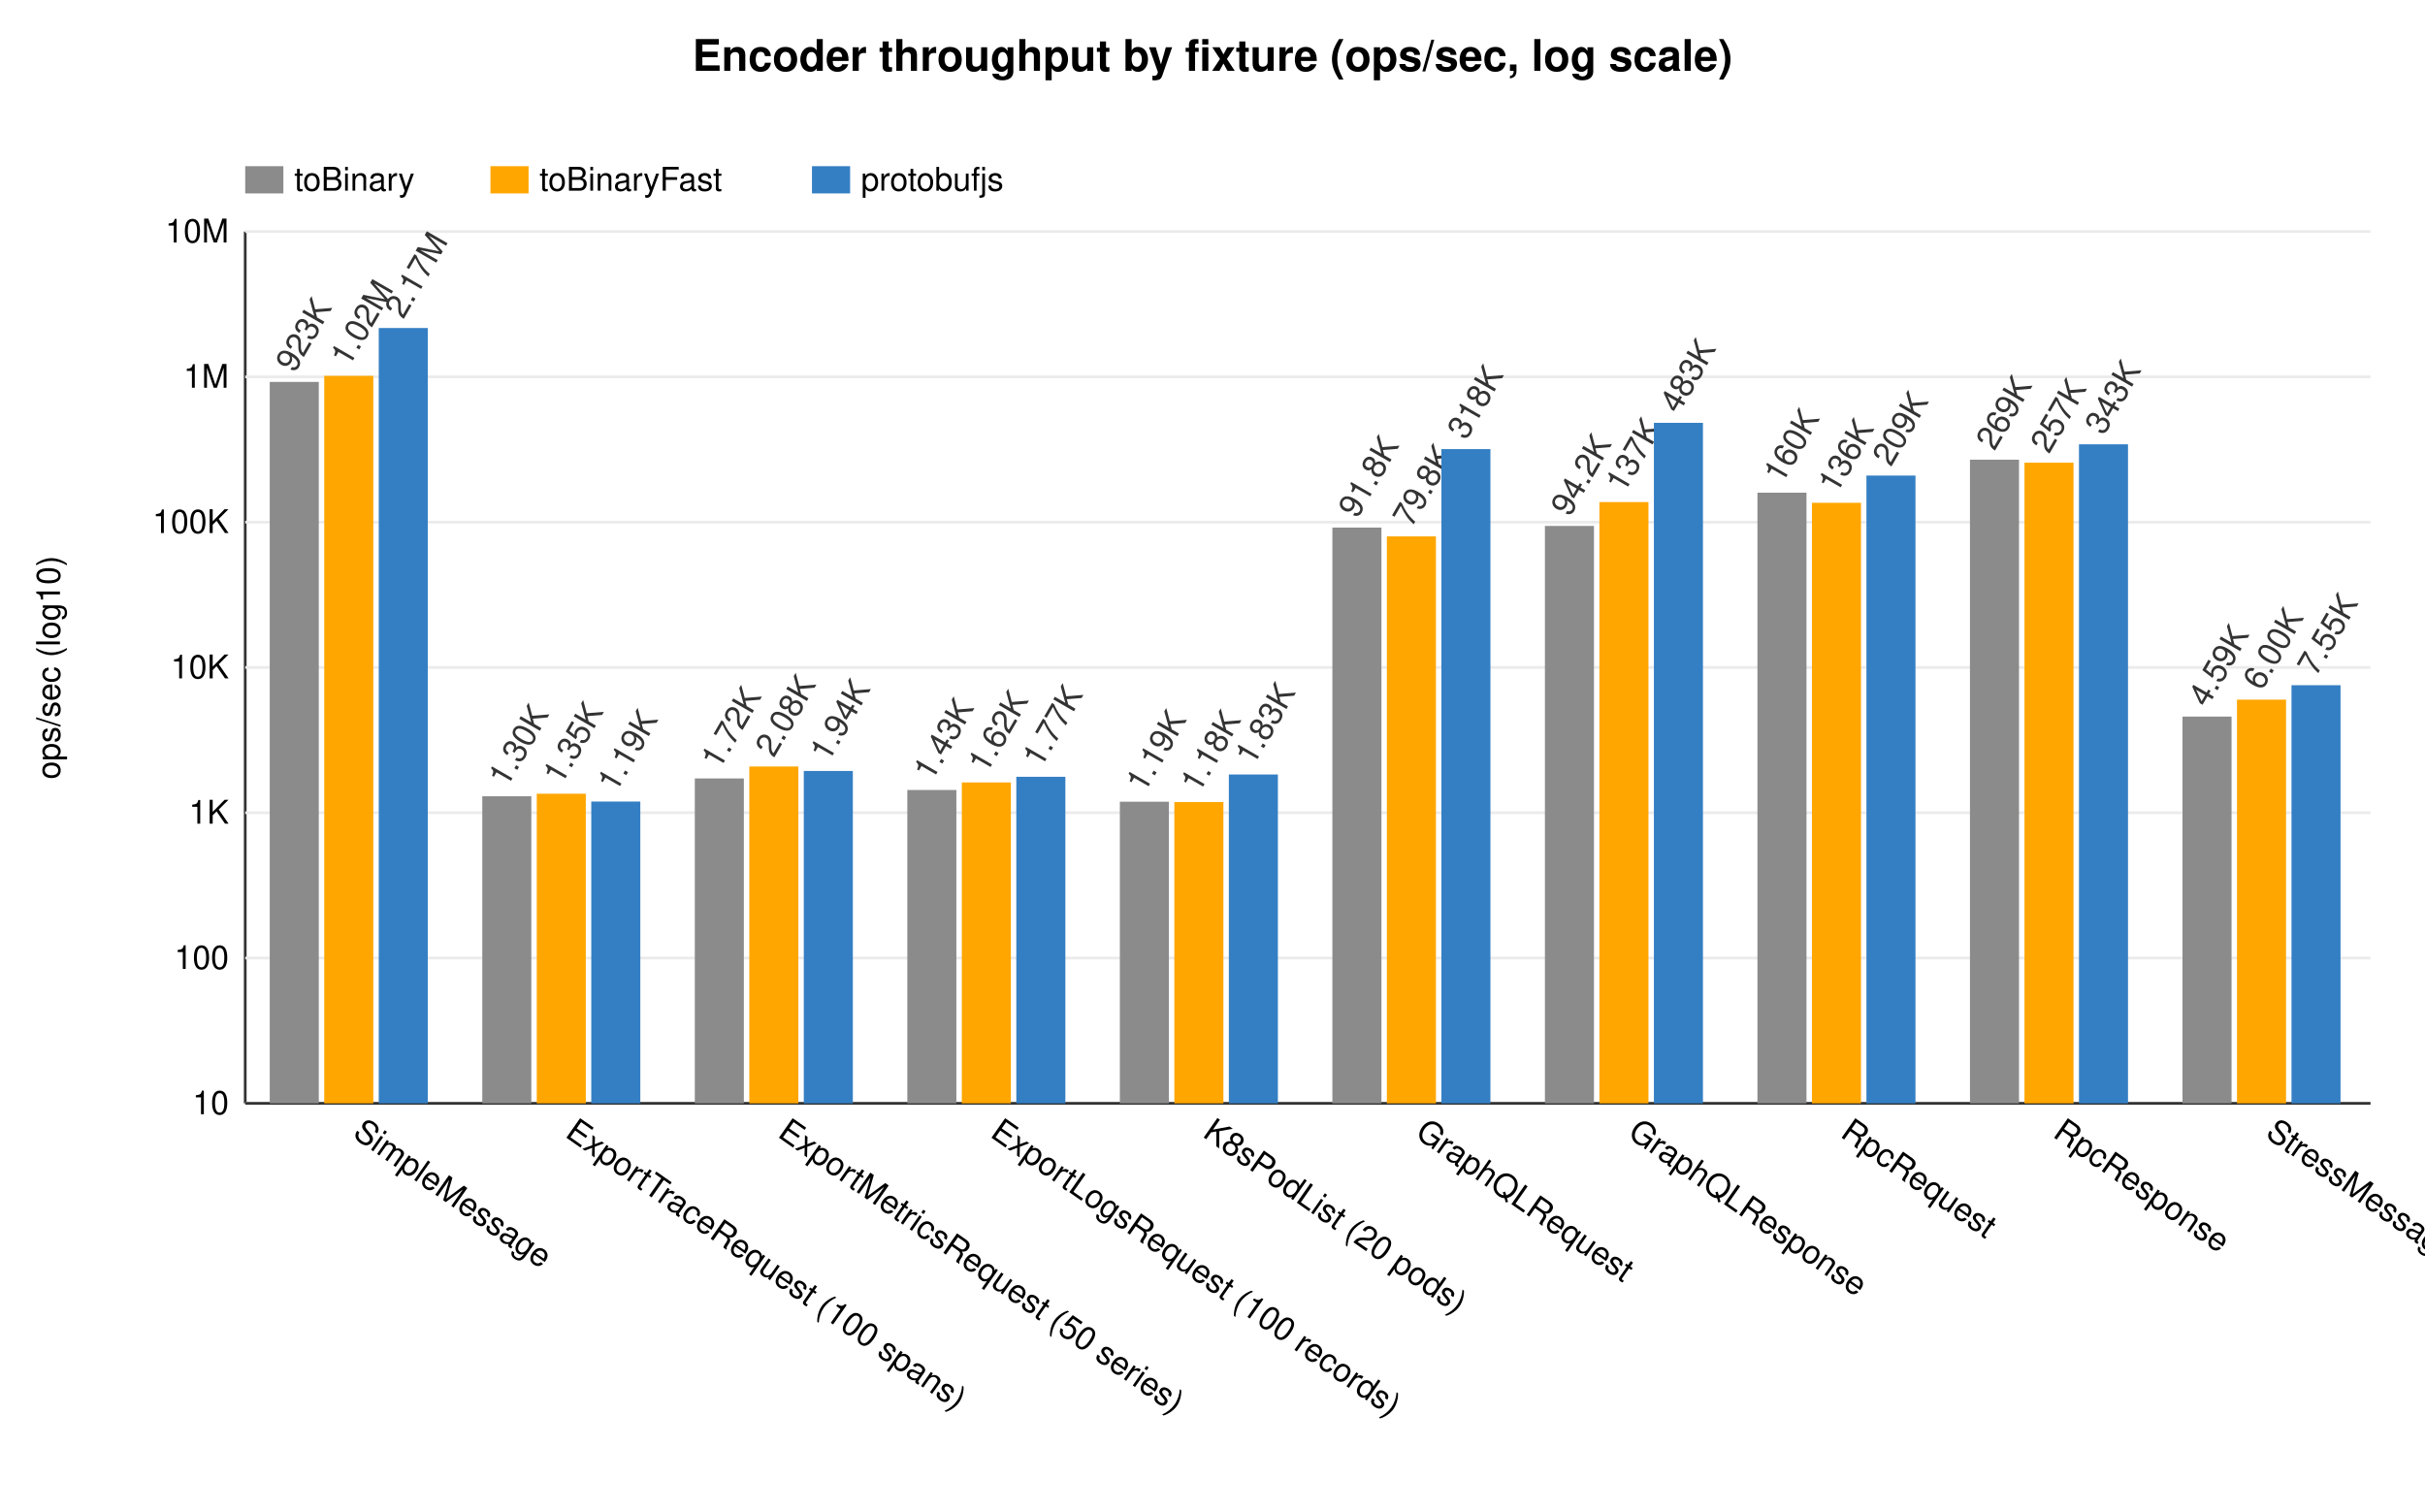
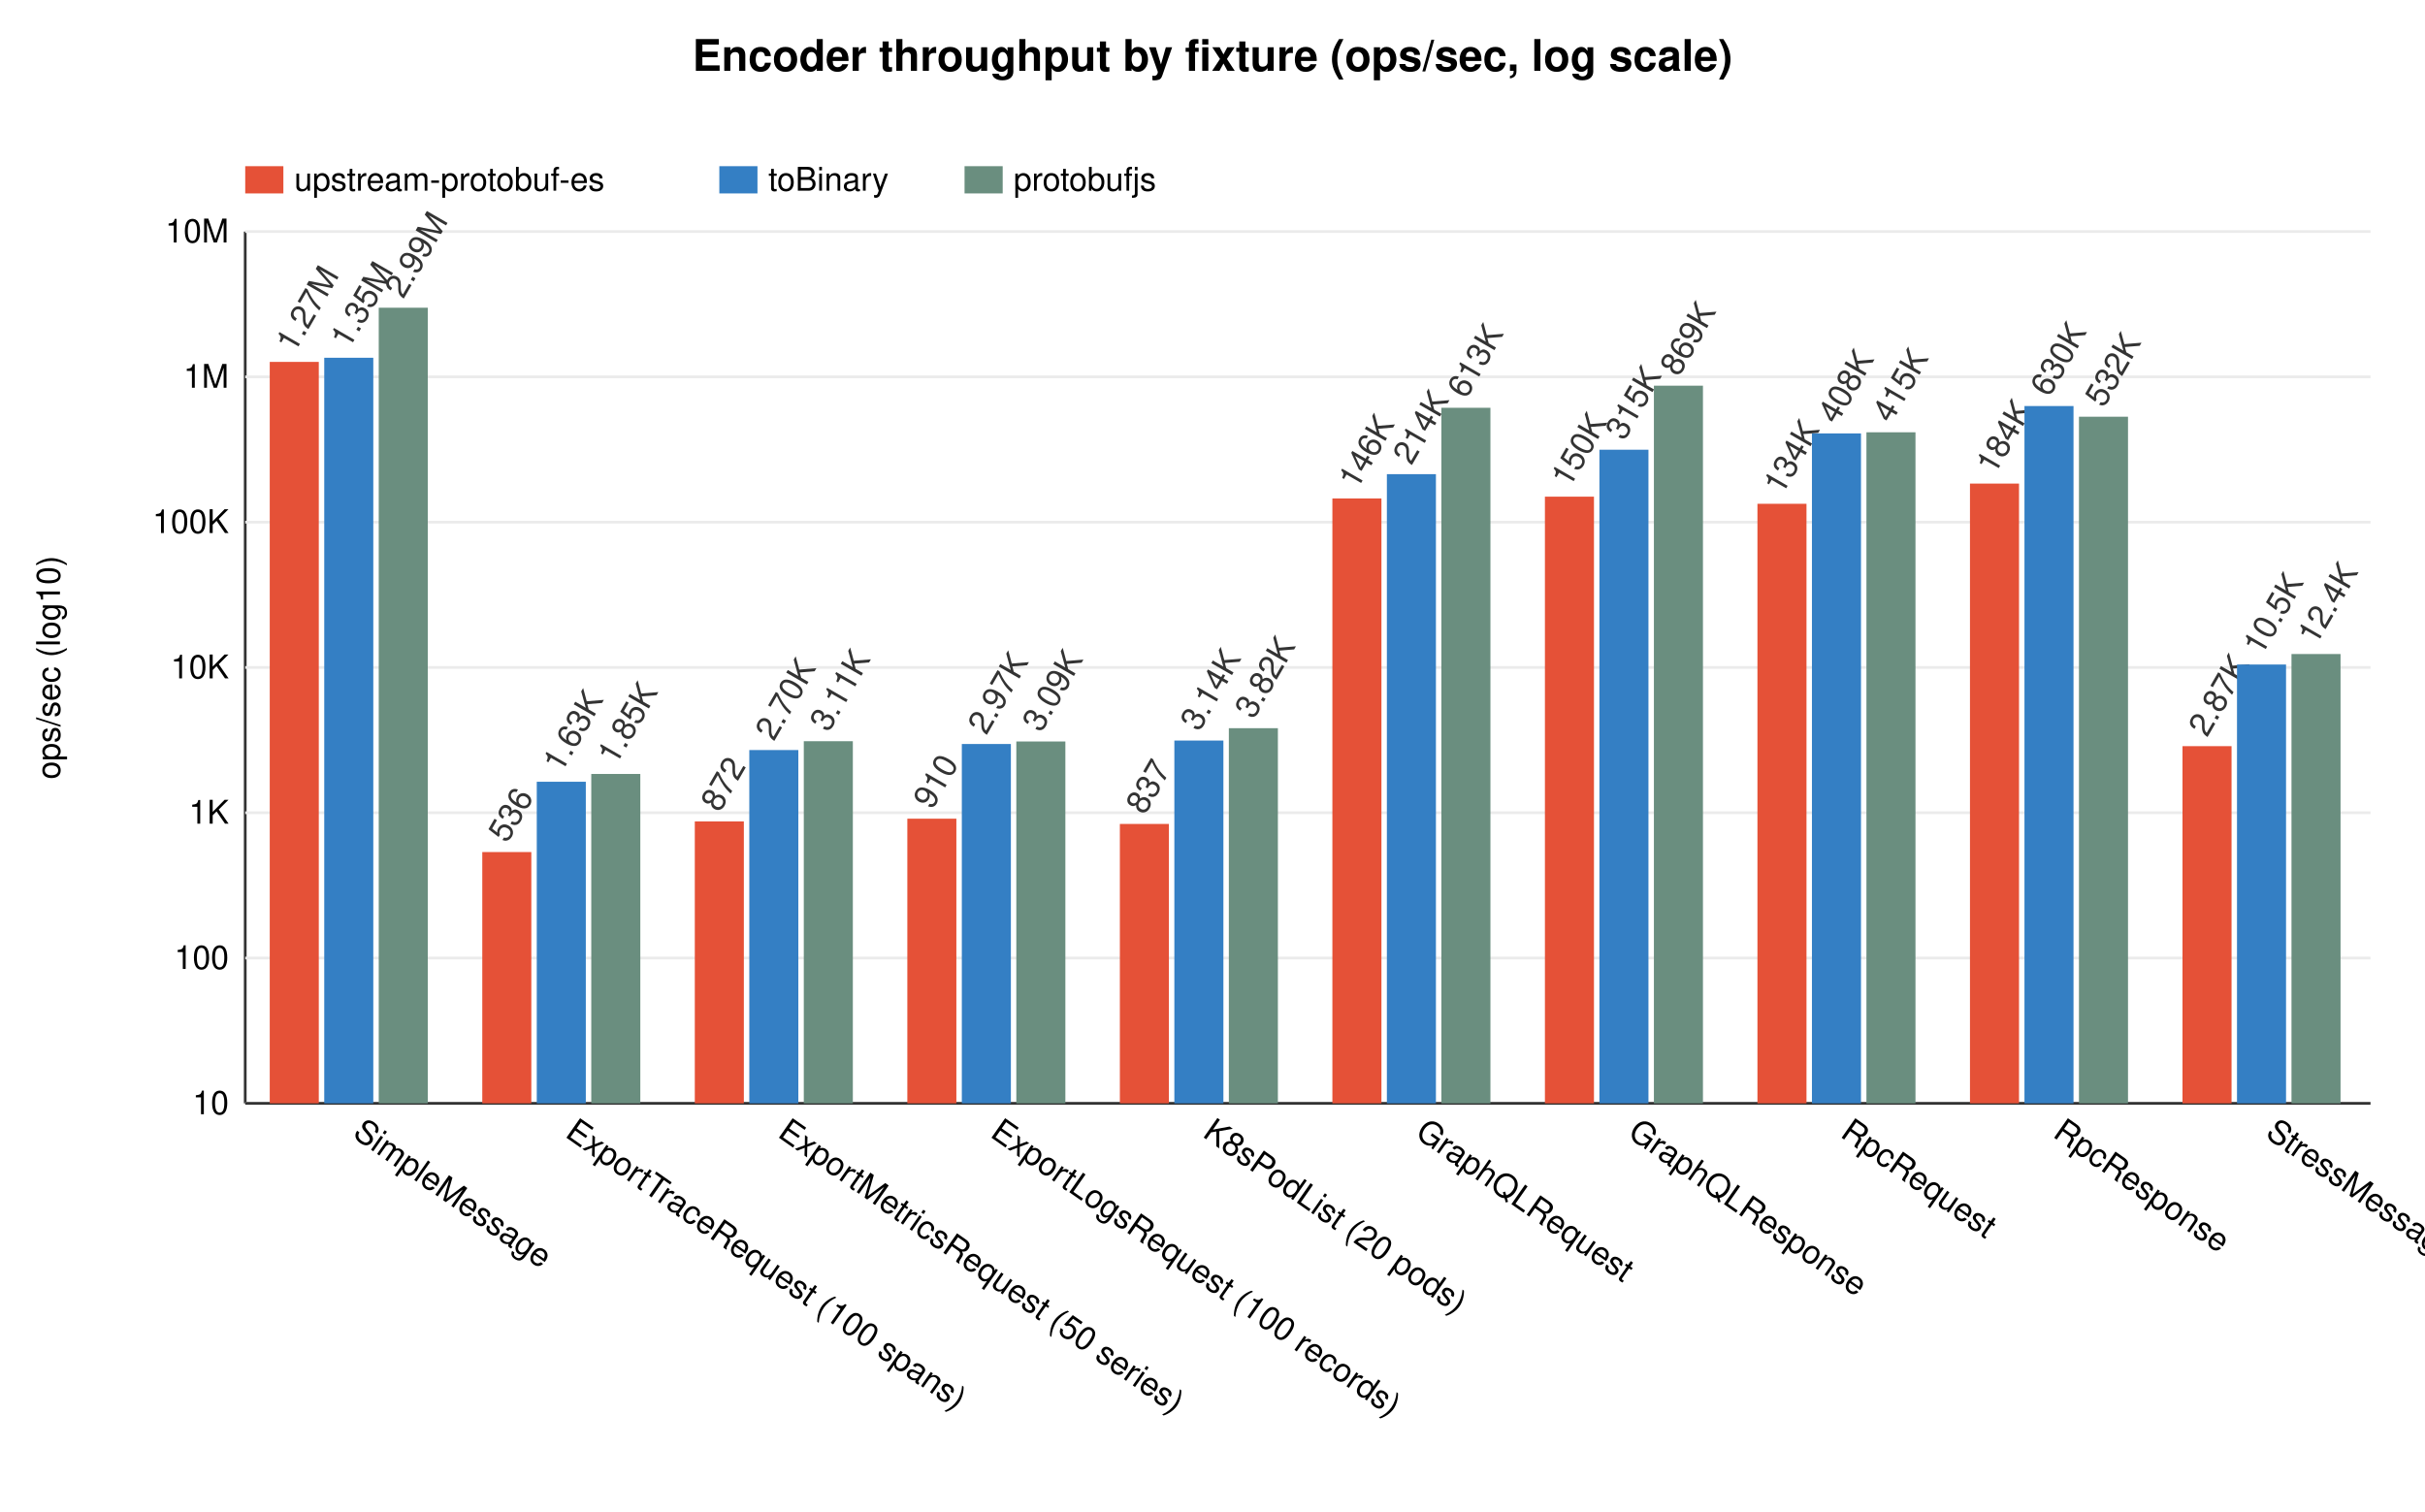
<svg xmlns="http://www.w3.org/2000/svg" version="1.1" width="890" height="555" viewBox="0 0 890 555" class="chart">
  <style>
    
      text { font: 12px Verdana, Helvetica, Arial, sans-serif; }
      .title { font-size: 16px; font-weight: bold; }
      .axis { stroke: #333; stroke-width: 1; }
      .grid { stroke: #ebebeb; stroke-width: 1; }
    
  </style>
  <text x="445" y="26" text-anchor="middle" class="title">Encoder throughput by fixture (ops/sec, log scale)</text>
  <g transform="translate(22, 245) rotate(-90)">
    <text text-anchor="middle">ops/sec (log10)</text>
  </g>
  <line class="axis" x1="90" y1="85" x2="90" y2="405" />
  <line class="grid" x1="90" x2="870" y1="405" y2="405" />
  <text x="84" y="409" text-anchor="end">10</text>
  <line class="grid" x1="90" x2="870" y1="351.667" y2="351.667" />
  <text x="84" y="355.667" text-anchor="end">100</text>
  <line class="grid" x1="90" x2="870" y1="298.333" y2="298.333" />
  <text x="84" y="302.333" text-anchor="end">1K</text>
  <line class="grid" x1="90" x2="870" y1="245" y2="245" />
  <text x="84" y="249" text-anchor="end">10K</text>
  <line class="grid" x1="90" x2="870" y1="191.667" y2="191.667" />
  <text x="84" y="195.667" text-anchor="end">100K</text>
  <line class="grid" x1="90" x2="870" y1="138.333" y2="138.333" />
  <text x="84" y="142.333" text-anchor="end">1M</text>
  <line class="grid" x1="90" x2="870" y1="85" y2="85" />
  <text x="84" y="89" text-anchor="end">10M</text>
  <line class="axis" x1="90" y1="405" x2="870" y2="405" />
-   <rect x="99" y="140.187" width="18" height="264.813" fill="#8b8b8b">
-     </rect>
-   <g transform="translate(108, 137.1869) rotate(-60)">
-     <text text-anchor="start" font-size="10" fill="#333">923K</text>
-   </g>
-   <rect x="119" y="137.958" width="18" height="267.042" fill="#ffa600">
-     </rect>
-   <g transform="translate(128, 134.958) rotate(-60)">
-     <text text-anchor="start" font-size="10" fill="#333">1.02M</text>
-   </g>
-   <rect x="139" y="120.404" width="18" height="284.596" fill="#347fc4">
-     </rect>
-   <g transform="translate(148, 117.4044) rotate(-60)">
-     <text text-anchor="start" font-size="10" fill="#333">2.17M</text>
+   <rect x="99" y="132.841" width="18" height="272.159" fill="#e55137">
+     </rect>
+   <g transform="translate(108, 129.8413) rotate(-60)">
+     <text text-anchor="start" font-size="10" fill="#333">1.27M</text>
+   </g>
+   <rect x="119" y="131.322" width="18" height="273.678" fill="#347fc4">
+     </rect>
+   <g transform="translate(128, 128.3223) rotate(-60)">
+     <text text-anchor="start" font-size="10" fill="#333">1.35M</text>
+   </g>
+   <rect x="139" y="112.953" width="18" height="292.047" fill="#6a8e7f">
+     </rect>
+   <g transform="translate(148, 109.9528) rotate(-60)">
+     <text text-anchor="start" font-size="10" fill="#333">2.99M</text>
  </g>
  <g transform="translate(129, 417) rotate(35)">
    <text text-anchor="start">SimpleMessage</text>
  </g>
-   <rect x="177" y="292.282" width="18" height="112.718" fill="#8b8b8b">
-     </rect>
-   <g transform="translate(186, 289.2818) rotate(-60)">
-     <text text-anchor="start" font-size="10" fill="#333">1.30K</text>
-   </g>
-   <rect x="197" y="291.353" width="18" height="113.647" fill="#ffa600">
-     </rect>
-   <g transform="translate(206, 288.3534) rotate(-60)">
-     <text text-anchor="start" font-size="10" fill="#333">1.35K</text>
-   </g>
-   <rect x="217" y="294.221" width="18" height="110.779" fill="#347fc4">
-     </rect>
-   <g transform="translate(226, 291.2207) rotate(-60)">
-     <text text-anchor="start" font-size="10" fill="#333">1.19K</text>
+   <rect x="177" y="312.76" width="18" height="92.24" fill="#e55137">
+     </rect>
+   <g transform="translate(186, 309.7602) rotate(-60)">
+     <text text-anchor="start" font-size="10" fill="#333">536</text>
+   </g>
+   <rect x="197" y="286.955" width="18" height="118.045" fill="#347fc4">
+     </rect>
+   <g transform="translate(206, 283.9552) rotate(-60)">
+     <text text-anchor="start" font-size="10" fill="#333">1.63K</text>
+   </g>
+   <rect x="217" y="284.095" width="18" height="120.905" fill="#6a8e7f">
+     </rect>
+   <g transform="translate(226, 281.0954) rotate(-60)">
+     <text text-anchor="start" font-size="10" fill="#333">1.85K</text>
  </g>
  <g transform="translate(207, 417) rotate(35)">
    <text text-anchor="start">ExportTraceRequest (100 spans)</text>
  </g>
-   <rect x="255" y="285.743" width="18" height="119.257" fill="#8b8b8b">
-     </rect>
-   <g transform="translate(264, 282.7426) rotate(-60)">
-     <text text-anchor="start" font-size="10" fill="#333">1.72K</text>
-   </g>
-   <rect x="275" y="281.356" width="18" height="123.644" fill="#ffa600">
-     </rect>
-   <g transform="translate(284, 278.3563) rotate(-60)">
-     <text text-anchor="start" font-size="10" fill="#333">2.08K</text>
-   </g>
-   <rect x="295" y="282.997" width="18" height="122.003" fill="#347fc4">
-     </rect>
-   <g transform="translate(304, 279.9975) rotate(-60)">
-     <text text-anchor="start" font-size="10" fill="#333">1.94K</text>
+   <rect x="255" y="301.516" width="18" height="103.484" fill="#e55137">
+     </rect>
+   <g transform="translate(264, 298.5156) rotate(-60)">
+     <text text-anchor="start" font-size="10" fill="#333">872</text>
+   </g>
+   <rect x="275" y="275.318" width="18" height="129.682" fill="#347fc4">
+     </rect>
+   <g transform="translate(284, 272.3181) rotate(-60)">
+     <text text-anchor="start" font-size="10" fill="#333">2.70K</text>
+   </g>
+   <rect x="295" y="272.074" width="18" height="132.926" fill="#6a8e7f">
+     </rect>
+   <g transform="translate(304, 269.0743) rotate(-60)">
+     <text text-anchor="start" font-size="10" fill="#333">3.11K</text>
  </g>
  <g transform="translate(285, 417) rotate(35)">
    <text text-anchor="start">ExportMetricsRequest (50 series)</text>
  </g>
-   <rect x="333" y="289.976" width="18" height="115.024" fill="#8b8b8b">
-     </rect>
-   <g transform="translate(342, 286.9761) rotate(-60)">
-     <text text-anchor="start" font-size="10" fill="#333">1.43K</text>
-   </g>
-   <rect x="353" y="287.209" width="18" height="117.791" fill="#ffa600">
-     </rect>
-   <g transform="translate(362, 284.2087) rotate(-60)">
-     <text text-anchor="start" font-size="10" fill="#333">1.62K</text>
-   </g>
-   <rect x="373" y="285.135" width="18" height="119.865" fill="#347fc4">
-     </rect>
-   <g transform="translate(382, 282.1349) rotate(-60)">
-     <text text-anchor="start" font-size="10" fill="#333">1.77K</text>
+   <rect x="333" y="300.511" width="18" height="104.489" fill="#e55137">
+     </rect>
+   <g transform="translate(342, 297.5105) rotate(-60)">
+     <text text-anchor="start" font-size="10" fill="#333">910</text>
+   </g>
+   <rect x="353" y="273.096" width="18" height="131.904" fill="#347fc4">
+     </rect>
+   <g transform="translate(362, 270.0959) rotate(-60)">
+     <text text-anchor="start" font-size="10" fill="#333">2.97K</text>
+   </g>
+   <rect x="373" y="272.175" width="18" height="132.825" fill="#6a8e7f">
+     </rect>
+   <g transform="translate(382, 269.1755) rotate(-60)">
+     <text text-anchor="start" font-size="10" fill="#333">3.09K</text>
  </g>
  <g transform="translate(363, 417) rotate(35)">
    <text text-anchor="start">ExportLogsRequest (100 records)</text>
  </g>
-   <rect x="411" y="294.283" width="18" height="110.717" fill="#8b8b8b">
-     </rect>
-   <g transform="translate(420, 291.2828) rotate(-60)">
-     <text text-anchor="start" font-size="10" fill="#333">1.19K</text>
-   </g>
-   <rect x="431" y="294.407" width="18" height="110.593" fill="#ffa600">
-     </rect>
-   <g transform="translate(440, 291.4074) rotate(-60)">
-     <text text-anchor="start" font-size="10" fill="#333">1.18K</text>
-   </g>
-   <rect x="451" y="284.291" width="18" height="120.709" fill="#347fc4">
-     </rect>
-   <g transform="translate(460, 281.2914) rotate(-60)">
-     <text text-anchor="start" font-size="10" fill="#333">1.83K</text>
+   <rect x="411" y="302.443" width="18" height="102.557" fill="#e55137">
+     </rect>
+   <g transform="translate(420, 299.4432) rotate(-60)">
+     <text text-anchor="start" font-size="10" fill="#333">837</text>
+   </g>
+   <rect x="431" y="271.829" width="18" height="133.171" fill="#347fc4">
+     </rect>
+   <g transform="translate(440, 268.8289) rotate(-60)">
+     <text text-anchor="start" font-size="10" fill="#333">3.14K</text>
+   </g>
+   <rect x="451" y="267.295" width="18" height="137.705" fill="#6a8e7f">
+     </rect>
+   <g transform="translate(460, 264.295) rotate(-60)">
+     <text text-anchor="start" font-size="10" fill="#333">3.82K</text>
  </g>
  <g transform="translate(441, 417) rotate(35)">
    <text text-anchor="start">K8sPodList (20 pods)</text>
  </g>
-   <rect x="489" y="193.66" width="18" height="211.34" fill="#8b8b8b">
-     </rect>
-   <g transform="translate(498, 190.6598) rotate(-60)">
-     <text text-anchor="start" font-size="10" fill="#333">91.8K</text>
-   </g>
-   <rect x="509" y="196.89" width="18" height="208.11" fill="#ffa600">
-     </rect>
-   <g transform="translate(518, 193.8898) rotate(-60)">
-     <text text-anchor="start" font-size="10" fill="#333">79.8K</text>
-   </g>
-   <rect x="529" y="164.85" width="18" height="240.15" fill="#347fc4">
-     </rect>
-   <g transform="translate(538, 161.8503) rotate(-60)">
-     <text text-anchor="start" font-size="10" fill="#333">318K</text>
+   <rect x="489" y="182.969" width="18" height="222.031" fill="#e55137">
+     </rect>
+   <g transform="translate(498, 179.9689) rotate(-60)">
+     <text text-anchor="start" font-size="10" fill="#333">146K</text>
+   </g>
+   <rect x="509" y="174.047" width="18" height="230.953" fill="#347fc4">
+     </rect>
+   <g transform="translate(518, 171.0473) rotate(-60)">
+     <text text-anchor="start" font-size="10" fill="#333">214K</text>
+   </g>
+   <rect x="529" y="149.683" width="18" height="255.317" fill="#6a8e7f">
+     </rect>
+   <g transform="translate(538, 146.6831) rotate(-60)">
+     <text text-anchor="start" font-size="10" fill="#333">613K</text>
  </g>
  <g transform="translate(519, 417) rotate(35)">
    <text text-anchor="start">GraphQLRequest</text>
  </g>
-   <rect x="567" y="193.054" width="18" height="211.946" fill="#8b8b8b">
-     </rect>
-   <g transform="translate(576, 190.0535) rotate(-60)">
-     <text text-anchor="start" font-size="10" fill="#333">94.2K</text>
-   </g>
-   <rect x="587" y="184.291" width="18" height="220.709" fill="#ffa600">
-     </rect>
-   <g transform="translate(596, 181.2906) rotate(-60)">
-     <text text-anchor="start" font-size="10" fill="#333">137K</text>
-   </g>
-   <rect x="607" y="155.211" width="18" height="249.789" fill="#347fc4">
-     </rect>
-   <g transform="translate(616, 152.2107) rotate(-60)">
-     <text text-anchor="start" font-size="10" fill="#333">483K</text>
+   <rect x="567" y="182.308" width="18" height="222.692" fill="#e55137">
+     </rect>
+   <g transform="translate(576, 179.3081) rotate(-60)">
+     <text text-anchor="start" font-size="10" fill="#333">150K</text>
+   </g>
+   <rect x="587" y="165.077" width="18" height="239.923" fill="#347fc4">
+     </rect>
+   <g transform="translate(596, 162.0765) rotate(-60)">
+     <text text-anchor="start" font-size="10" fill="#333">315K</text>
+   </g>
+   <rect x="607" y="141.573" width="18" height="263.427" fill="#6a8e7f">
+     </rect>
+   <g transform="translate(616, 138.5734) rotate(-60)">
+     <text text-anchor="start" font-size="10" fill="#333">869K</text>
  </g>
  <g transform="translate(597, 417) rotate(35)">
    <text text-anchor="start">GraphQLResponse</text>
  </g>
-   <rect x="645" y="180.844" width="18" height="224.156" fill="#8b8b8b">
-     </rect>
-   <g transform="translate(654, 177.8438) rotate(-60)">
-     <text text-anchor="start" font-size="10" fill="#333">160K</text>
-   </g>
-   <rect x="665" y="184.555" width="18" height="220.445" fill="#ffa600">
-     </rect>
-   <g transform="translate(674, 181.5546) rotate(-60)">
-     <text text-anchor="start" font-size="10" fill="#333">136K</text>
-   </g>
-   <rect x="685" y="174.562" width="18" height="230.438" fill="#347fc4">
-     </rect>
-   <g transform="translate(694, 171.5625) rotate(-60)">
-     <text text-anchor="start" font-size="10" fill="#333">209K</text>
+   <rect x="645" y="184.926" width="18" height="220.074" fill="#e55137">
+     </rect>
+   <g transform="translate(654, 181.9263) rotate(-60)">
+     <text text-anchor="start" font-size="10" fill="#333">134K</text>
+   </g>
+   <rect x="665" y="159.093" width="18" height="245.907" fill="#347fc4">
+     </rect>
+   <g transform="translate(674, 156.0934) rotate(-60)">
+     <text text-anchor="start" font-size="10" fill="#333">408K</text>
+   </g>
+   <rect x="685" y="158.678" width="18" height="246.322" fill="#6a8e7f">
+     </rect>
+   <g transform="translate(694, 155.6775) rotate(-60)">
+     <text text-anchor="start" font-size="10" fill="#333">415K</text>
  </g>
  <g transform="translate(675, 417) rotate(35)">
    <text text-anchor="start">RpcRequest</text>
  </g>
-   <rect x="723" y="168.739" width="18" height="236.261" fill="#8b8b8b">
-     </rect>
-   <g transform="translate(732, 165.7388) rotate(-60)">
-     <text text-anchor="start" font-size="10" fill="#333">269K</text>
-   </g>
-   <rect x="743" y="169.837" width="18" height="235.163" fill="#ffa600">
-     </rect>
-   <g transform="translate(752, 166.8369) rotate(-60)">
-     <text text-anchor="start" font-size="10" fill="#333">257K</text>
-   </g>
-   <rect x="763" y="163.089" width="18" height="241.911" fill="#347fc4">
-     </rect>
-   <g transform="translate(772, 160.0893) rotate(-60)">
-     <text text-anchor="start" font-size="10" fill="#333">343K</text>
+   <rect x="723" y="177.507" width="18" height="227.493" fill="#e55137">
+     </rect>
+   <g transform="translate(732, 174.5074) rotate(-60)">
+     <text text-anchor="start" font-size="10" fill="#333">184K</text>
+   </g>
+   <rect x="743" y="149.042" width="18" height="255.958" fill="#347fc4">
+     </rect>
+   <g transform="translate(752, 146.042) rotate(-60)">
+     <text text-anchor="start" font-size="10" fill="#333">630K</text>
+   </g>
+   <rect x="763" y="152.964" width="18" height="252.036" fill="#6a8e7f">
+     </rect>
+   <g transform="translate(772, 149.9636) rotate(-60)">
+     <text text-anchor="start" font-size="10" fill="#333">532K</text>
  </g>
  <g transform="translate(753, 417) rotate(35)">
    <text text-anchor="start">RpcResponse</text>
  </g>
-   <rect x="801" y="263.036" width="18" height="141.964" fill="#8b8b8b">
-     </rect>
-   <g transform="translate(810, 260.036) rotate(-60)">
-     <text text-anchor="start" font-size="10" fill="#333">4.59K</text>
-   </g>
-   <rect x="821" y="256.814" width="18" height="148.186" fill="#ffa600">
-     </rect>
-   <g transform="translate(830, 253.8136) rotate(-60)">
-     <text text-anchor="start" font-size="10" fill="#333">6.00K</text>
-   </g>
-   <rect x="841" y="251.519" width="18" height="153.481" fill="#347fc4">
-     </rect>
-   <g transform="translate(850, 248.5191) rotate(-60)">
-     <text text-anchor="start" font-size="10" fill="#333">7.55K</text>
+   <rect x="801" y="273.888" width="18" height="131.112" fill="#e55137">
+     </rect>
+   <g transform="translate(810, 270.8881) rotate(-60)">
+     <text text-anchor="start" font-size="10" fill="#333">2.87K</text>
+   </g>
+   <rect x="821" y="243.924" width="18" height="161.076" fill="#347fc4">
+     </rect>
+   <g transform="translate(830, 240.9235) rotate(-60)">
+     <text text-anchor="start" font-size="10" fill="#333">10.5K</text>
+   </g>
+   <rect x="841" y="240.071" width="18" height="164.929" fill="#6a8e7f">
+     </rect>
+   <g transform="translate(850, 237.0709) rotate(-60)">
+     <text text-anchor="start" font-size="10" fill="#333">12.4K</text>
  </g>
  <g transform="translate(831, 417) rotate(35)">
    <text text-anchor="start">StressMessage (depth=8, width=200)</text>
  </g>
  <g transform="translate(0, 61)">
-     <rect x="90" y="0" width="14" height="10" fill="#8b8b8b" />
-     <text x="108" y="9">toBinary</text>
-     <rect x="180" y="0" width="14" height="10" fill="#ffa600" />
-     <text x="198" y="9">toBinaryFast</text>
-     <rect x="298" y="0" width="14" height="10" fill="#347fc4" />
-     <text x="316" y="9">protobufjs</text>
+     <rect x="90" y="0" width="14" height="10" fill="#e55137" />
+     <text x="108" y="9">upstream-protobuf-es</text>
+     <rect x="264" y="0" width="14" height="10" fill="#347fc4" />
+     <text x="282" y="9">toBinary</text>
+     <rect x="354" y="0" width="14" height="10" fill="#6a8e7f" />
+     <text x="372" y="9">protobufjs</text>
  </g>
</svg>
